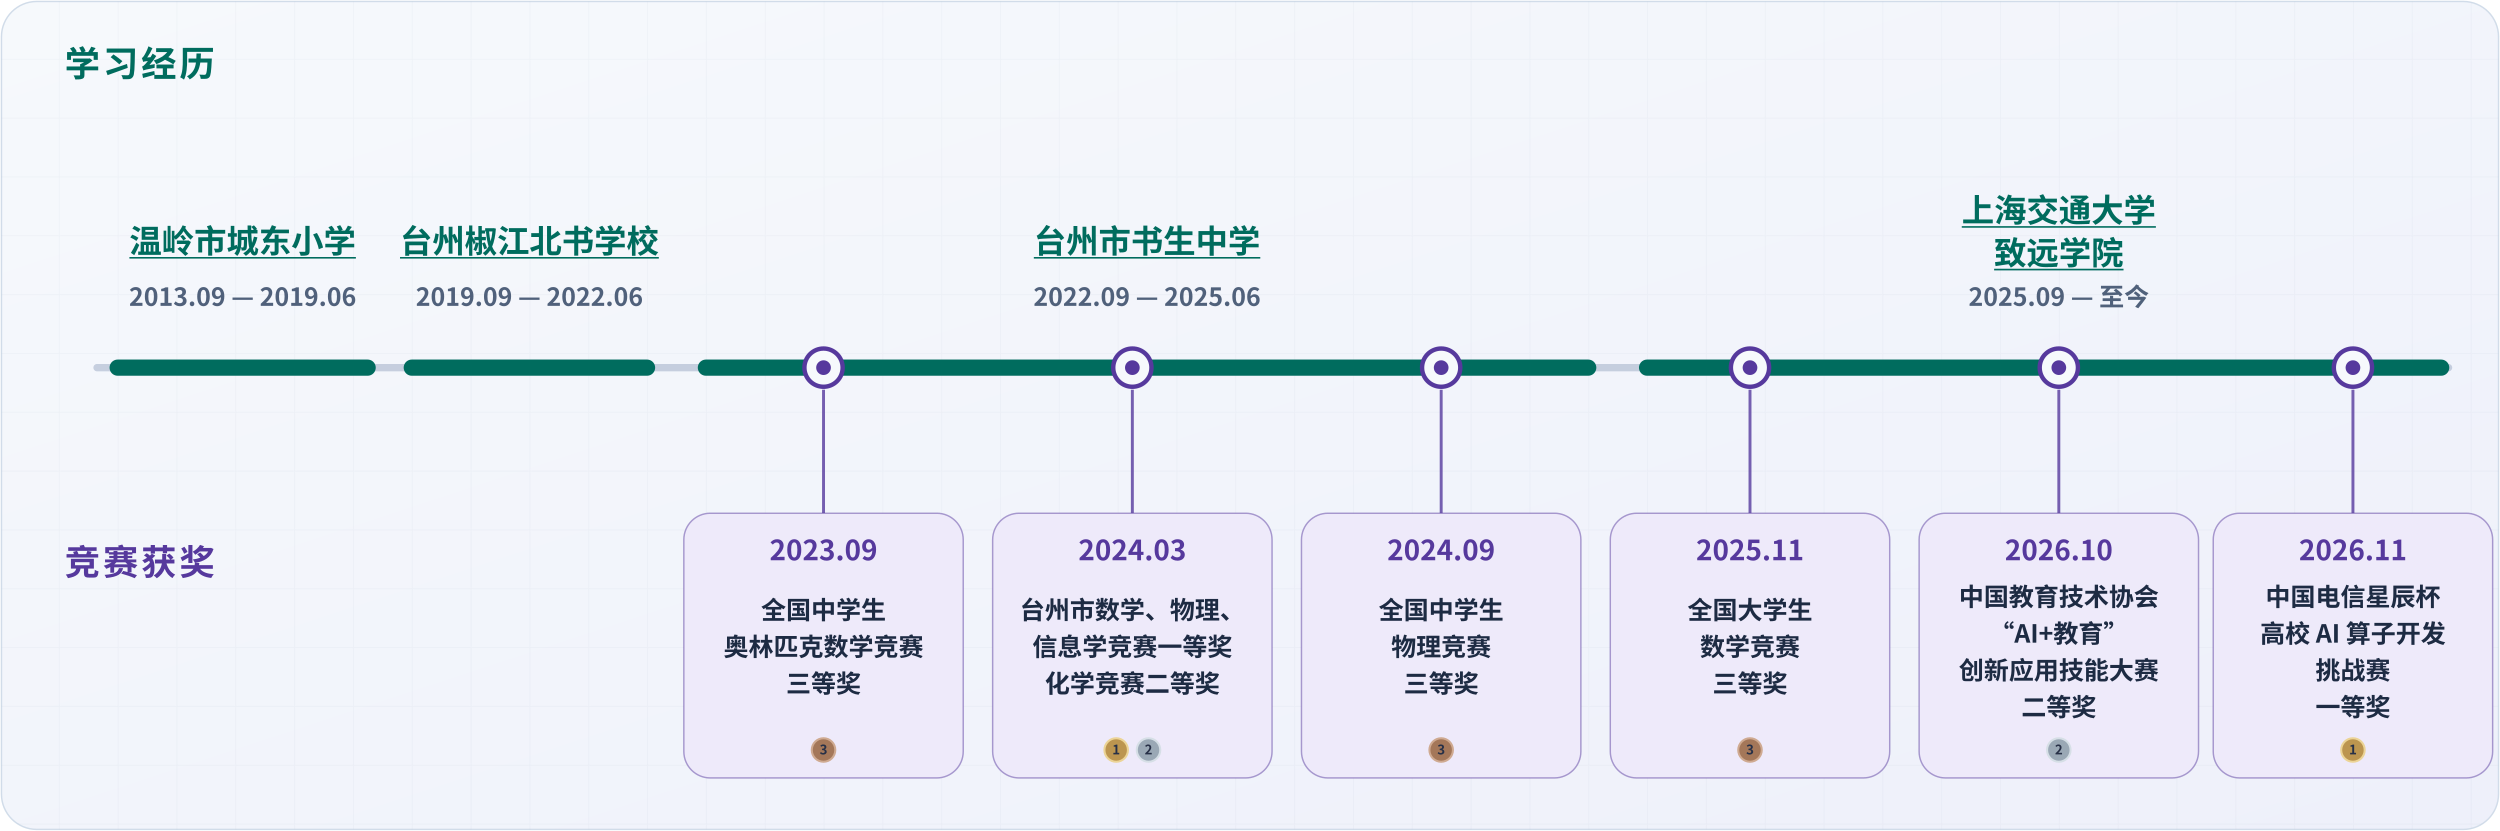
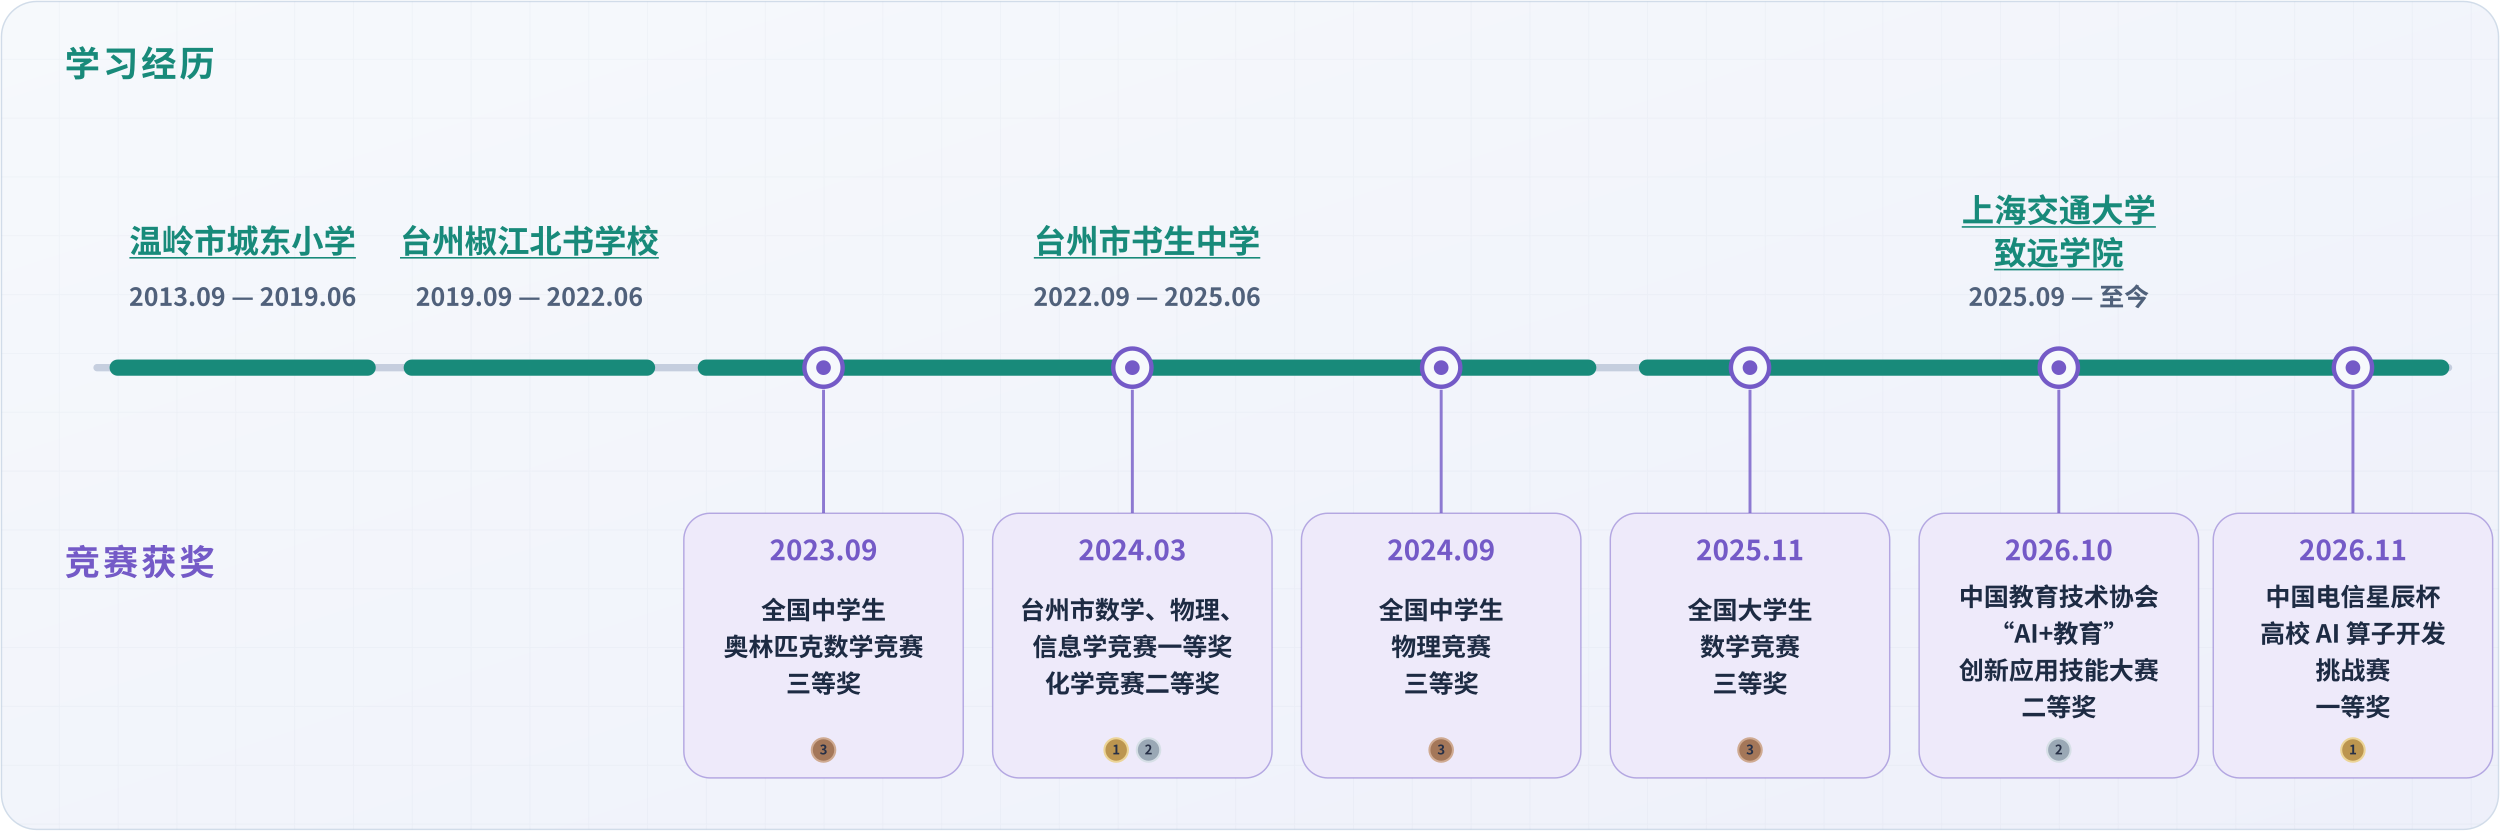
<svg xmlns="http://www.w3.org/2000/svg" viewBox="0 0 1700 565">
  <defs>
    <linearGradient id="bg" x1="0" y1="0" x2="1" y2="1">
      <stop offset="0" stop-color="#f6f9fc" />
      <stop offset="1" stop-color="#eef0fa" />
    </linearGradient>
    <pattern id="grid" width="40" height="40" patternUnits="userSpaceOnUse">
      <path d="M40 0H0V40" fill="none" stroke="#536480" stroke-opacity=".045" />
    </pattern>
  </defs>
  <rect x="1" y="1" width="1698" height="563" rx="24" fill="url(#bg)" stroke="#d1dce9" />
  <rect x="1" y="1" width="1698" height="563" rx="24" fill="url(#grid)" />
  <g font-family="Noto Sans CJK SC, PingFang SC, Microsoft YaHei, Inter, sans-serif">
-     <text x="44" y="52" fill="#006c5e" font-size="24" font-weight="700" letter-spacing="2">学习经历</text>
-     <text x="44" y="391" fill="#56399d" font-size="24" font-weight="700" letter-spacing="2">竞赛获奖</text>
+     <text x="44" y="52" fill="#188a7a" font-size="24" font-weight="700" letter-spacing="2">学习经历</text>
+     <text x="44" y="391" fill="#745ac7" font-size="24" font-weight="700" letter-spacing="2">竞赛获奖</text>
    <path d="M66 250H1665" stroke="#a6b4cb" stroke-width="5" stroke-linecap="round" opacity=".6" />
    <a href="https://www.baike.com/wikiid/2820791733395514682" target="_blank" rel="noopener noreferrer" style="cursor:pointer">
-       <text x="165" y="172" text-anchor="middle" fill="#006c5e" font-size="22" font-weight="700" text-decoration="underline">温岭市城东小学</text>
+       <text x="165" y="172" text-anchor="middle" fill="#188a7a" font-size="22" font-weight="700" text-decoration="underline">温岭市城东小学</text>
    </a>
    <text x="165" y="208" text-anchor="middle" fill="#50617b" font-size="17" font-weight="600">2013.09 — 2019.06</text>
-     <path d="M80 250H250" stroke="#006c5e" stroke-width="11" stroke-linecap="round" />
+     <path d="M80 250H250" stroke="#188a7a" stroke-width="11" stroke-linecap="round" />
    <a href="https://www.beishu.xin/" target="_blank" rel="noopener noreferrer" style="cursor:pointer">
-       <text x="360" y="172" text-anchor="middle" fill="#006c5e" font-size="22" font-weight="700" text-decoration="underline">台州椒江北书学校</text>
+       <text x="360" y="172" text-anchor="middle" fill="#188a7a" font-size="22" font-weight="700" text-decoration="underline">台州椒江北书学校</text>
    </a>
    <text x="360" y="208" text-anchor="middle" fill="#50617b" font-size="17" font-weight="600">2019.09 — 2022.06</text>
-     <path d="M280 250H440" stroke="#006c5e" stroke-width="11" stroke-linecap="round" />
+     <path d="M280 250H440" stroke="#188a7a" stroke-width="11" stroke-linecap="round" />
    <a href="https://baike.baidu.com/item/%E5%8F%B0%E5%B7%9E%E5%B8%82%E4%B9%A6%E7%94%9F%E4%B8%AD%E5%AD%A6/5269059" target="_blank" rel="noopener noreferrer" style="cursor:pointer">
-       <text x="780" y="172" text-anchor="middle" fill="#006c5e" font-size="22" font-weight="700" text-decoration="underline">台州市书生中学</text>
+       <text x="780" y="172" text-anchor="middle" fill="#188a7a" font-size="22" font-weight="700" text-decoration="underline">台州市书生中学</text>
    </a>
    <text x="780" y="208" text-anchor="middle" fill="#50617b" font-size="17" font-weight="600">2022.09 — 2025.06</text>
-     <path d="M480 250H1080" stroke="#006c5e" stroke-width="11" stroke-linecap="round" />
+     <path d="M480 250H1080" stroke="#188a7a" stroke-width="11" stroke-linecap="round" />
    <a href="https://www.sjtu.edu.cn/" target="_blank" rel="noopener noreferrer" style="cursor:pointer">
-       <text x="1400" y="151" text-anchor="middle" fill="#006c5e" font-size="22" font-weight="700" text-decoration="underline">上海交通大学</text>
+       <text x="1400" y="151" text-anchor="middle" fill="#188a7a" font-size="22" font-weight="700" text-decoration="underline">上海交通大学</text>
    </a>
    <a href="https://zhiyuan.sjtu.edu.cn/" target="_blank" rel="noopener noreferrer" style="cursor:pointer">
-       <text x="1400" y="180" text-anchor="middle" fill="#006c5e" font-size="22" font-weight="700" text-decoration="underline">致远学院</text>
+       <text x="1400" y="180" text-anchor="middle" fill="#188a7a" font-size="22" font-weight="700" text-decoration="underline">致远学院</text>
    </a>
    <text x="1400" y="208" text-anchor="middle" fill="#50617b" font-size="17" font-weight="600">2025.09 — 至今</text>
-     <path d="M1120 250H1660" stroke="#006c5e" stroke-width="11" stroke-linecap="round" />
-     <circle cx="560" cy="250" r="13" fill="#f6f9fc" stroke="#56399d" stroke-width="3" />
-     <circle cx="560" cy="250" r="5" fill="#56399d" />
-     <path d="M560 265V349" stroke="#56399d" stroke-width="2" opacity=".8" />
-     <rect x="465" y="349" width="190" height="180" rx="18" fill="#eeeafa" stroke="#56399d" stroke-opacity=".48" />
-     <text x="560" y="381" text-anchor="middle" fill="#56399d" font-size="19" font-weight="700">2023.09</text>
+     <path d="M1120 250H1660" stroke="#188a7a" stroke-width="11" stroke-linecap="round" />
+     <circle cx="560" cy="250" r="13" fill="#f6f9fc" stroke="#745ac7" stroke-width="3" />
+     <circle cx="560" cy="250" r="5" fill="#745ac7" />
+     <path d="M560 265V349" stroke="#745ac7" stroke-width="2" opacity=".8" />
+     <rect x="465" y="349" width="190" height="180" rx="18" fill="#eeeafa" stroke="#745ac7" stroke-opacity=".48" />
+     <text x="560" y="381" text-anchor="middle" fill="#745ac7" font-size="19" font-weight="700">2023.09</text>
    <text x="560" y="421" text-anchor="middle" fill="#1d2b43" font-size="17" font-weight="600">全国中学生</text>
    <text x="560" y="446" text-anchor="middle" fill="#1d2b43" font-size="17" font-weight="600">奥林匹克数学竞赛</text>
    <text x="560" y="471" text-anchor="middle" fill="#1d2b43" font-size="17" font-weight="600">三等奖</text>
    <g transform="translate(560 510)">
      <circle r="8" fill="#a47759" stroke="#cfaa91" stroke-width="1.4" />
      <text y="3" text-anchor="middle" fill="#273047" font-size="9" font-weight="700">3</text>
    </g>
-     <circle cx="770" cy="250" r="13" fill="#f6f9fc" stroke="#56399d" stroke-width="3" />
-     <circle cx="770" cy="250" r="5" fill="#56399d" />
-     <path d="M770 265V349" stroke="#56399d" stroke-width="2" opacity=".8" />
-     <rect x="675" y="349" width="190" height="180" rx="18" fill="#eeeafa" stroke="#56399d" stroke-opacity=".48" />
-     <text x="770" y="381" text-anchor="middle" fill="#56399d" font-size="19" font-weight="700">2024.03</text>
+     <circle cx="770" cy="250" r="13" fill="#f6f9fc" stroke="#745ac7" stroke-width="3" />
+     <circle cx="770" cy="250" r="5" fill="#745ac7" />
+     <path d="M770 265V349" stroke="#745ac7" stroke-width="2" opacity=".8" />
+     <rect x="675" y="349" width="190" height="180" rx="18" fill="#eeeafa" stroke="#745ac7" stroke-opacity=".48" />
+     <text x="770" y="381" text-anchor="middle" fill="#745ac7" font-size="19" font-weight="700">2024.03</text>
    <text x="770" y="421" text-anchor="middle" fill="#1d2b43" font-size="17" font-weight="600">台州市数学、物理、</text>
    <text x="770" y="446" text-anchor="middle" fill="#1d2b43" font-size="17" font-weight="600">信息学竞赛一等奖</text>
    <text x="770" y="471" text-anchor="middle" fill="#1d2b43" font-size="17" font-weight="600">化学竞赛二等奖</text>
    <g transform="translate(759 510)">
      <circle r="8" fill="#bc954f" stroke="#ecd496" stroke-width="1.4" />
      <text y="3" text-anchor="middle" fill="#273047" font-size="9" font-weight="700">1</text>
    </g>
    <g transform="translate(781 510)">
      <circle r="8" fill="#9aa8b5" stroke="#d6dfe6" stroke-width="1.4" />
      <text y="3" text-anchor="middle" fill="#273047" font-size="9" font-weight="700">2</text>
    </g>
-     <circle cx="980" cy="250" r="13" fill="#f6f9fc" stroke="#56399d" stroke-width="3" />
-     <circle cx="980" cy="250" r="5" fill="#56399d" />
-     <path d="M980 265V349" stroke="#56399d" stroke-width="2" opacity=".8" />
-     <rect x="885" y="349" width="190" height="180" rx="18" fill="#eeeafa" stroke="#56399d" stroke-opacity=".48" />
-     <text x="980" y="381" text-anchor="middle" fill="#56399d" font-size="19" font-weight="700">2024.09</text>
+     <circle cx="980" cy="250" r="13" fill="#f6f9fc" stroke="#745ac7" stroke-width="3" />
+     <circle cx="980" cy="250" r="5" fill="#745ac7" />
+     <path d="M980 265V349" stroke="#745ac7" stroke-width="2" opacity=".8" />
+     <rect x="885" y="349" width="190" height="180" rx="18" fill="#eeeafa" stroke="#745ac7" stroke-opacity=".48" />
+     <text x="980" y="381" text-anchor="middle" fill="#745ac7" font-size="19" font-weight="700">2024.09</text>
    <text x="980" y="421" text-anchor="middle" fill="#1d2b43" font-size="17" font-weight="600">全国中学生</text>
    <text x="980" y="446" text-anchor="middle" fill="#1d2b43" font-size="17" font-weight="600">物理竞赛</text>
    <text x="980" y="471" text-anchor="middle" fill="#1d2b43" font-size="17" font-weight="600">三等奖</text>
    <g transform="translate(980 510)">
      <circle r="8" fill="#a47759" stroke="#cfaa91" stroke-width="1.4" />
      <text y="3" text-anchor="middle" fill="#273047" font-size="9" font-weight="700">3</text>
    </g>
-     <circle cx="1190" cy="250" r="13" fill="#f6f9fc" stroke="#56399d" stroke-width="3" />
-     <circle cx="1190" cy="250" r="5" fill="#56399d" />
-     <path d="M1190 265V349" stroke="#56399d" stroke-width="2" opacity=".8" />
-     <rect x="1095" y="349" width="190" height="180" rx="18" fill="#eeeafa" stroke="#56399d" stroke-opacity=".48" />
-     <text x="1190" y="381" text-anchor="middle" fill="#56399d" font-size="19" font-weight="700">2025.11</text>
+     <circle cx="1190" cy="250" r="13" fill="#f6f9fc" stroke="#745ac7" stroke-width="3" />
+     <circle cx="1190" cy="250" r="5" fill="#745ac7" />
+     <path d="M1190 265V349" stroke="#745ac7" stroke-width="2" opacity=".8" />
+     <rect x="1095" y="349" width="190" height="180" rx="18" fill="#eeeafa" stroke="#745ac7" stroke-opacity=".48" />
+     <text x="1190" y="381" text-anchor="middle" fill="#745ac7" font-size="19" font-weight="700">2025.11</text>
    <text x="1190" y="421" text-anchor="middle" fill="#1d2b43" font-size="17" font-weight="600">全国大学生</text>
    <text x="1190" y="446" text-anchor="middle" fill="#1d2b43" font-size="17" font-weight="600">数学竞赛</text>
    <text x="1190" y="471" text-anchor="middle" fill="#1d2b43" font-size="17" font-weight="600">三等奖</text>
    <g transform="translate(1190 510)">
      <circle r="8" fill="#a47759" stroke="#cfaa91" stroke-width="1.4" />
      <text y="3" text-anchor="middle" fill="#273047" font-size="9" font-weight="700">3</text>
    </g>
-     <circle cx="1400" cy="250" r="13" fill="#f6f9fc" stroke="#56399d" stroke-width="3" />
-     <circle cx="1400" cy="250" r="5" fill="#56399d" />
-     <path d="M1400 265V349" stroke="#56399d" stroke-width="2" opacity=".8" />
-     <rect x="1305" y="349" width="190" height="180" rx="18" fill="#eeeafa" stroke="#56399d" stroke-opacity=".48" />
-     <text x="1400" y="381" text-anchor="middle" fill="#56399d" font-size="19" font-weight="700">2026.10</text>
+     <circle cx="1400" cy="250" r="13" fill="#f6f9fc" stroke="#745ac7" stroke-width="3" />
+     <circle cx="1400" cy="250" r="5" fill="#745ac7" />
+     <path d="M1400 265V349" stroke="#745ac7" stroke-width="2" opacity=".8" />
+     <rect x="1305" y="349" width="190" height="180" rx="18" fill="#eeeafa" stroke="#745ac7" stroke-opacity=".48" />
+     <text x="1400" y="381" text-anchor="middle" fill="#745ac7" font-size="19" font-weight="700">2026.10</text>
    <text x="1400" y="412" text-anchor="middle" fill="#1d2b43" font-size="17" font-weight="600">中国教育技术协会</text>
    <text x="1400" y="437" text-anchor="middle" fill="#1d2b43" font-size="17" font-weight="600">“AI+教育”</text>
    <text x="1400" y="462" text-anchor="middle" fill="#1d2b43" font-size="17" font-weight="600">创新应用技能大赛</text>
    <text x="1400" y="487" text-anchor="middle" fill="#1d2b43" font-size="17" font-weight="600">二等奖</text>
    <g transform="translate(1400 510)">
      <circle r="8" fill="#9aa8b5" stroke="#d6dfe6" stroke-width="1.4" />
      <text y="3" text-anchor="middle" fill="#273047" font-size="9" font-weight="700">2</text>
    </g>
-     <circle cx="1600" cy="250" r="13" fill="#f6f9fc" stroke="#56399d" stroke-width="3" />
-     <circle cx="1600" cy="250" r="5" fill="#56399d" />
-     <path d="M1600 265V349" stroke="#56399d" stroke-width="2" opacity=".8" />
-     <rect x="1505" y="349" width="190" height="180" rx="18" fill="#eeeafa" stroke="#56399d" stroke-opacity=".48" />
-     <text x="1600" y="381" text-anchor="middle" fill="#56399d" font-size="19" font-weight="700">2026.11</text>
+     <circle cx="1600" cy="250" r="13" fill="#f6f9fc" stroke="#745ac7" stroke-width="3" />
+     <circle cx="1600" cy="250" r="5" fill="#745ac7" />
+     <path d="M1600 265V349" stroke="#745ac7" stroke-width="2" opacity=".8" />
+     <rect x="1505" y="349" width="190" height="180" rx="18" fill="#eeeafa" stroke="#745ac7" stroke-opacity=".48" />
+     <text x="1600" y="381" text-anchor="middle" fill="#745ac7" font-size="19" font-weight="700">2026.11</text>
    <text x="1600" y="412" text-anchor="middle" fill="#1d2b43" font-size="17" font-weight="600">中国电信星辰杯</text>
    <text x="1600" y="437" text-anchor="middle" fill="#1d2b43" font-size="17" font-weight="600">高校 AI 算子开发</text>
    <text x="1600" y="462" text-anchor="middle" fill="#1d2b43" font-size="17" font-weight="600">挑战赛</text>
    <text x="1600" y="487" text-anchor="middle" fill="#1d2b43" font-size="17" font-weight="600">一等奖</text>
    <g transform="translate(1600 510)">
      <circle r="8" fill="#bc954f" stroke="#ecd496" stroke-width="1.4" />
      <text y="3" text-anchor="middle" fill="#273047" font-size="9" font-weight="700">1</text>
    </g>
  </g>
</svg>
